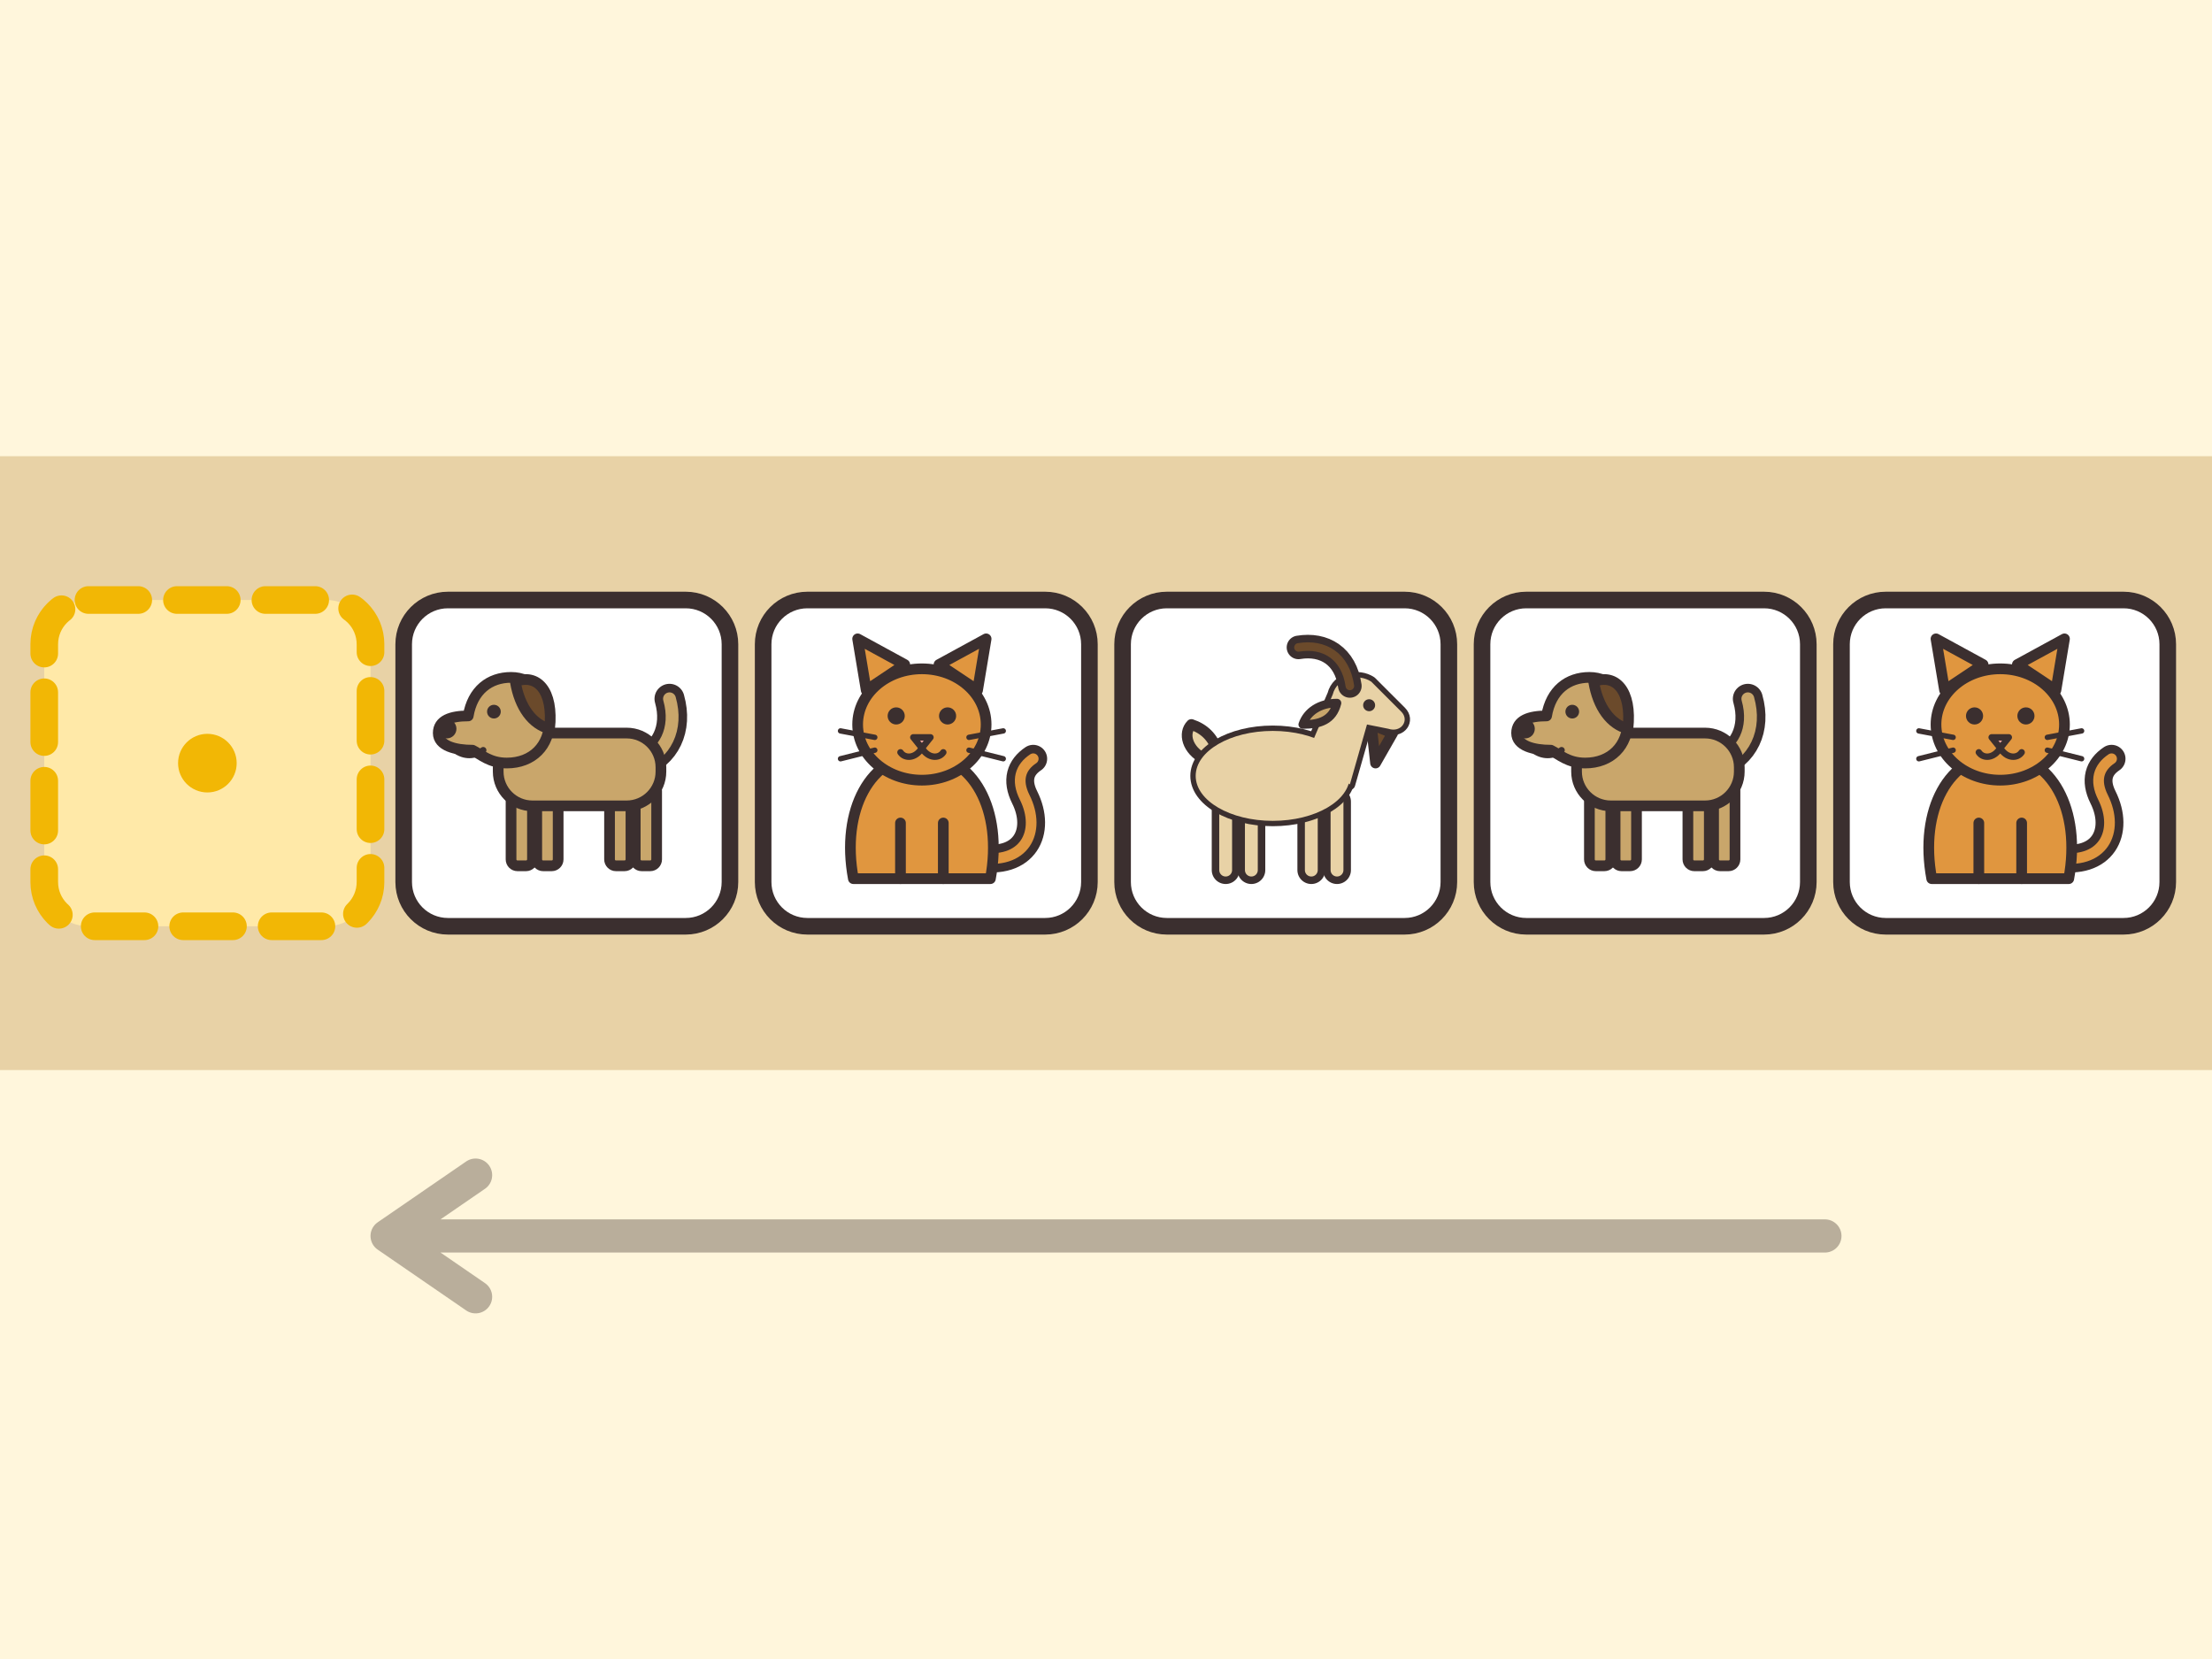
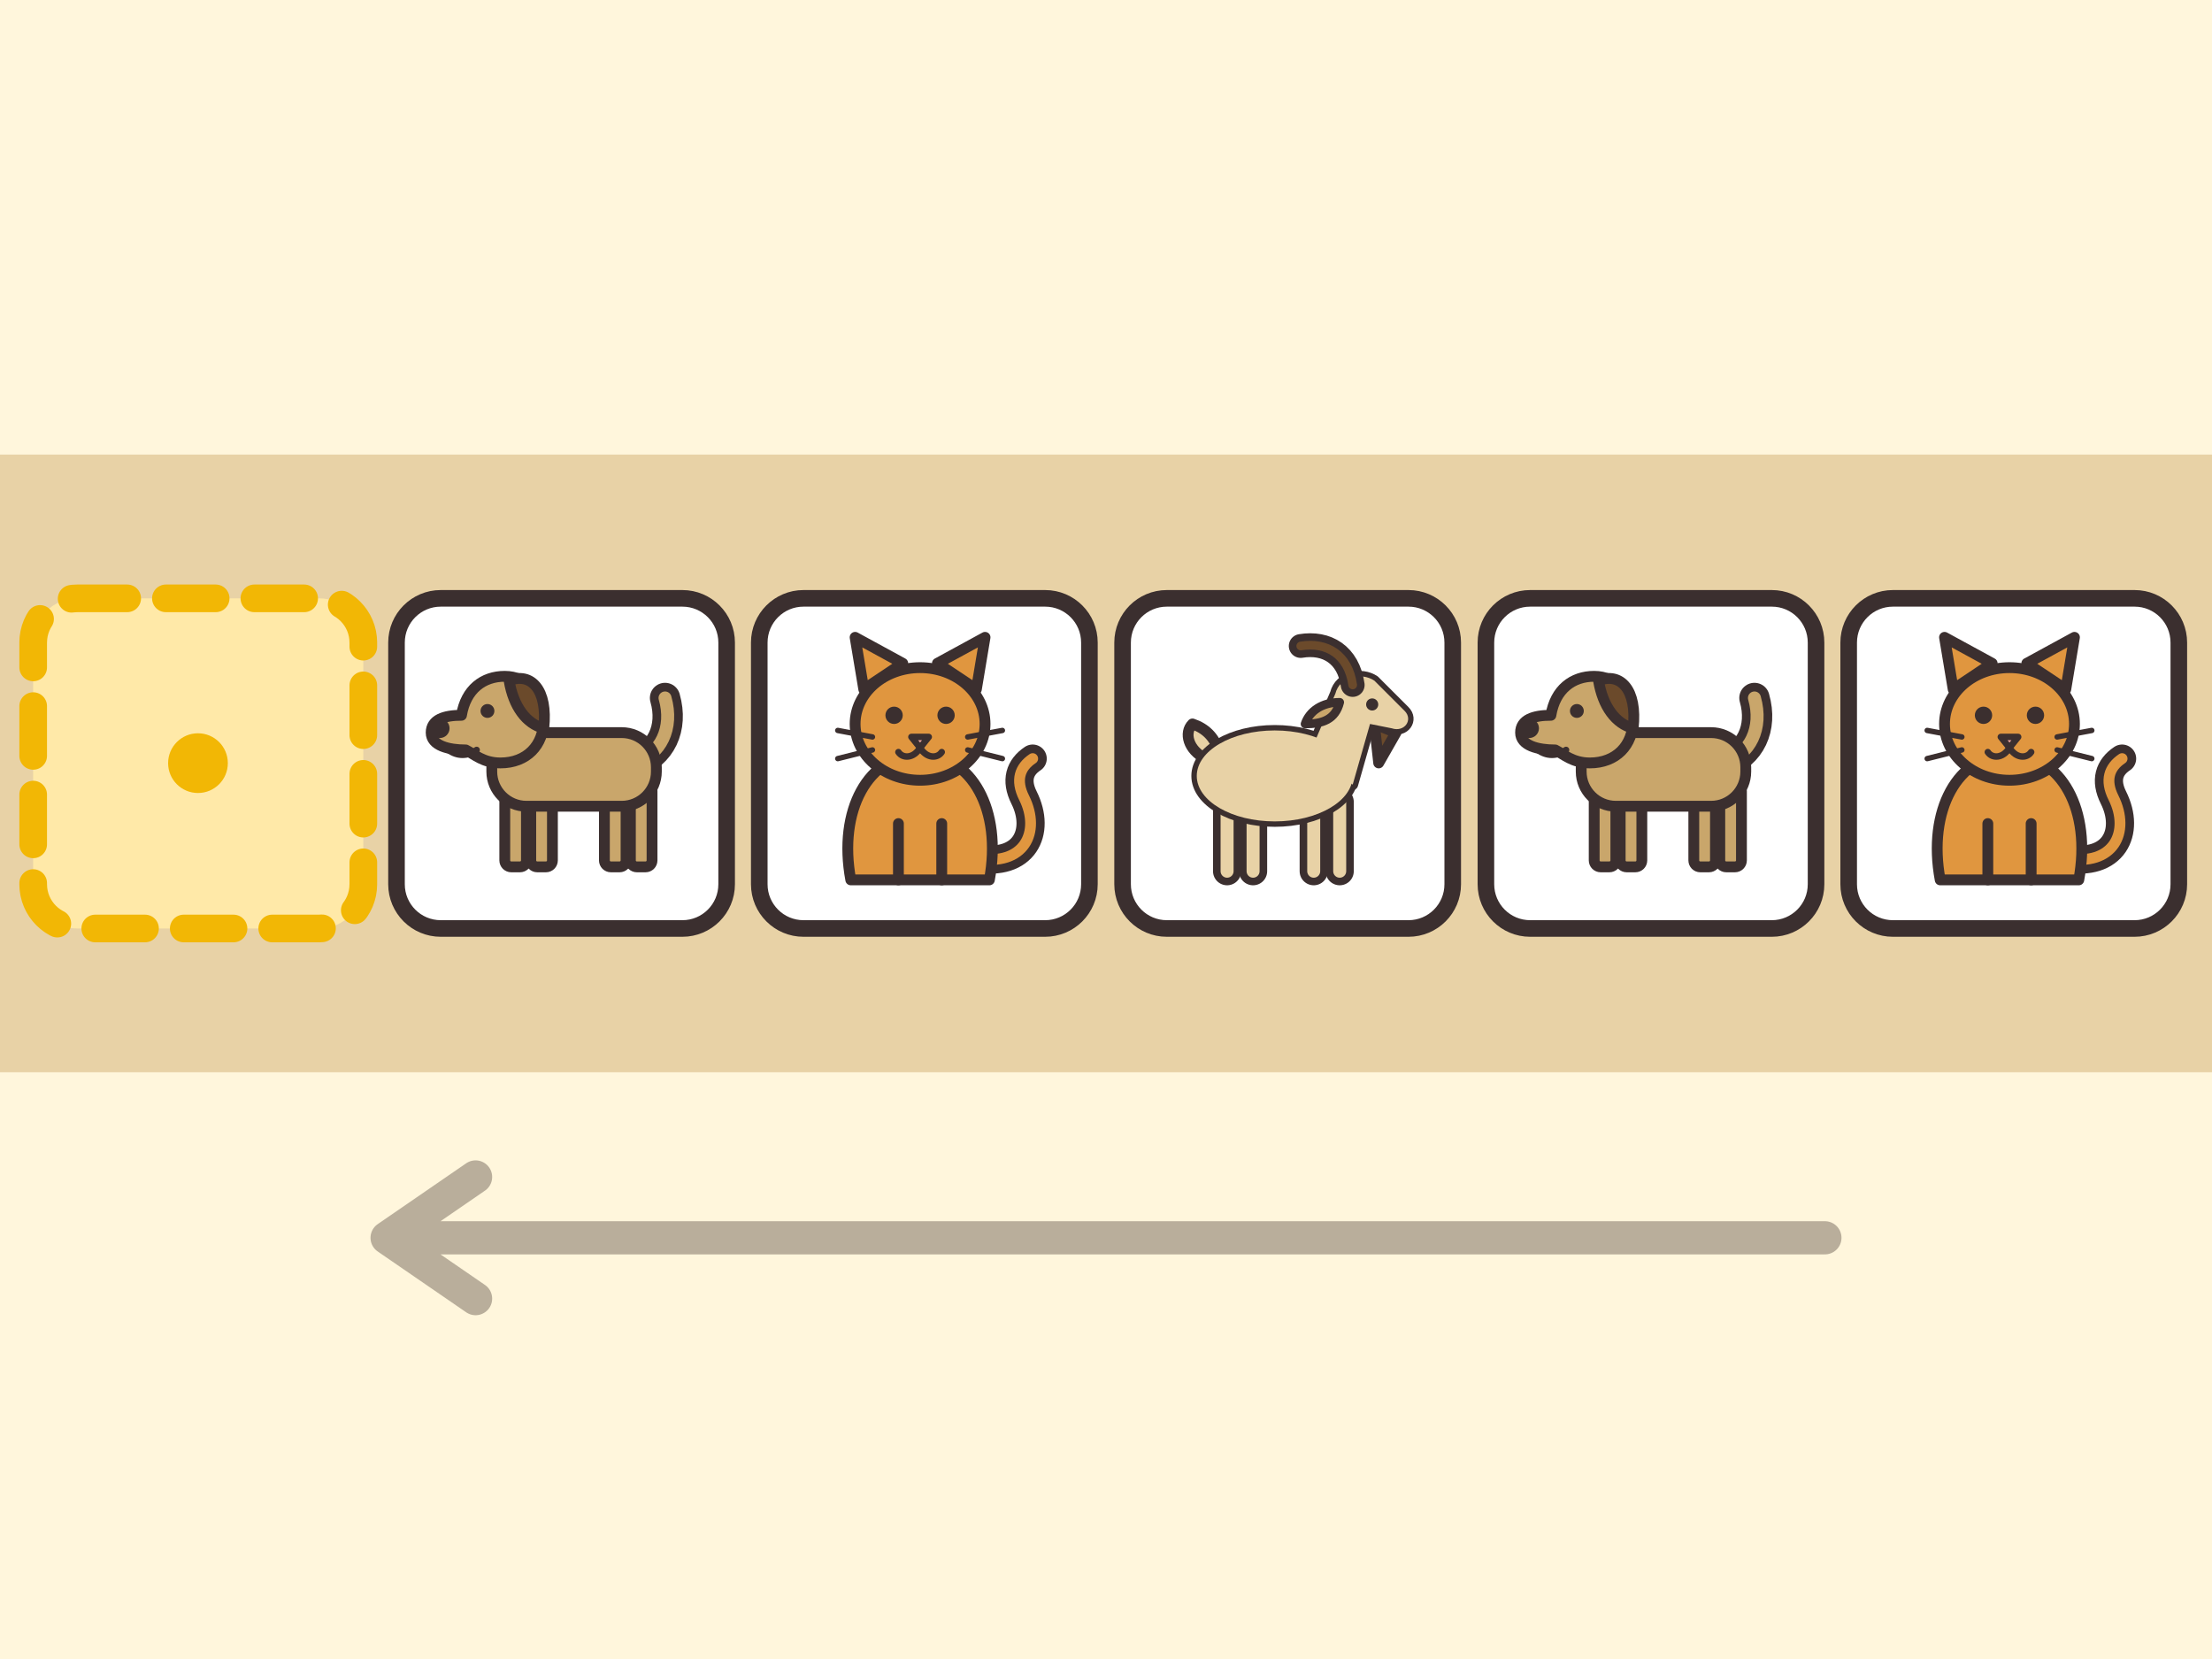
<svg xmlns="http://www.w3.org/2000/svg" viewBox="0 0 400 300">
  <rect width="400" height="300" fill="#fff6dc" />
-   <rect x="0" y="82.5" width="400" height="111.0" fill="#e8d2a6" />
-   <rect x="333.0" y="108.5" width="59.0" height="59.0" rx="8" fill="#ffffff" stroke="#3b2f2f" stroke-width="3" />
-   <g transform="translate(337.7 113.2) scale(0.3872)">
+   <rect x="0" y="82.2" width="400" height="111.7" fill="#e8d2a6" />
+   <rect x="334.3" y="108.2" width="59.7" height="59.7" rx="8" fill="#ffffff" stroke="#3b2f2f" stroke-width="3" />
+   <g transform="translate(339.1 112.9) scale(0.3916)">
    <g stroke="#3b2f2f" stroke-width="5" stroke-linejoin="round" stroke-linecap="round">
      <path d="M88 108c22 4 30-12 22-28-4-8-2-14 4-18" fill="none" stroke-width="13" />
      <path d="M88 108c22 4 30-12 22-28-4-8-2-14 4-18" fill="none" stroke="#e0963f" stroke-width="5" />
      <path d="M30 118c-6-32 8-58 32-58s38 26 32 58z" fill="#e0963f" />
      <path d="M52 118V92M72 118V92" fill="none" />
      <path d="M36 30l-4-24 22 12zM88 30l4-24-22 12z" fill="#e0963f" />
      <ellipse cx="62" cy="46" rx="30" ry="26" fill="#e0963f" />
      <circle cx="50" cy="42" r="4" fill="#3b2f2f" stroke="none" />
      <circle cx="74" cy="42" r="4" fill="#3b2f2f" stroke="none" />
      <path d="M58 52h8l-4 5z" fill="#f2a7a0" stroke-width="3" />
      <path d="M62 57c-3 5-8 5-10 2M62 57c3 5 8 5 10 2" fill="none" stroke-width="3" />
      <path d="M40 52l-16-3M40 58l-16 4M84 52l16-3M84 58l16 4" fill="none" stroke-width="2.5" />
    </g>
  </g>
-   <rect x="268.0" y="108.5" width="59.0" height="59.0" rx="8" fill="#ffffff" stroke="#3b2f2f" stroke-width="3" />
-   <g transform="translate(272.7 113.2) scale(0.3872)">
+   <rect x="268.7" y="108.2" width="59.7" height="59.7" rx="8" fill="#ffffff" stroke="#3b2f2f" stroke-width="3" />
+   <g transform="translate(273.4 112.9) scale(0.3916)">
    <path d="M98 64c12-4 18-16 14-30" fill="none" stroke="#3b2f2f" stroke-width="14" stroke-linecap="round" stroke-linejoin="round" />
    <path d="M98 64c12-4 18-16 14-30" fill="none" stroke="#c9a66b" stroke-width="6" stroke-linecap="round" stroke-linejoin="round" />
    <g stroke="#3b2f2f" stroke-width="5" stroke-linejoin="round" stroke-linecap="round">
      <rect x="38" y="74" width="10" height="38" rx="3" fill="#c9a66b" />
      <rect x="50" y="74" width="10" height="38" rx="3" fill="#c9a66b" />
      <rect x="84" y="74" width="10" height="38" rx="3" fill="#c9a66b" />
      <rect x="96" y="74" width="10" height="38" rx="3" fill="#c9a66b" />
      <rect x="32" y="50" width="76" height="34" rx="16" fill="#c9a66b" />
      <path d="M4 50c0-6 6-8 14-8 2-12 10-18 20-18s18 8 18 20-8 20-20 20c-8 0-12-4-16-6-8 0-16-2-16-8z" fill="#c9a66b" />
      <path d="M40 26c10-4 18 4 16 22-8-2-14-10-16-22z" fill="#6b4a2b" />
    </g>
    <circle cx="8" cy="48" r="4.5" fill="#3b2f2f" />
    <circle cx="30" cy="40" r="3.2" fill="#3b2f2f" />
    <path d="M12 58c4 3 9 3 13 0" fill="none" stroke="#3b2f2f" stroke-width="3" stroke-linecap="round" />
  </g>
-   <rect x="203.0" y="108.5" width="59.0" height="59.0" rx="8" fill="#ffffff" stroke="#3b2f2f" stroke-width="3" />
-   <g transform="translate(207.7 113.2) scale(0.3872)">
+   <rect x="203.0" y="108.2" width="59.7" height="59.7" rx="8" fill="#ffffff" stroke="#3b2f2f" stroke-width="3" />
+   <g transform="translate(207.8 112.9) scale(0.3916)">
    <g stroke="#3b2f2f" stroke-width="5" stroke-linejoin="round" stroke-linecap="round">
      <path d="M36 82V114" fill="none" stroke-width="13" />
      <path d="M36 82V114" fill="none" stroke="#e8d2a6" stroke-width="6" />
      <path d="M48 84V114" fill="none" stroke-width="13" />
      <path d="M48 84V114" fill="none" stroke="#e8d2a6" stroke-width="6" />
      <path d="M76 84V114" fill="none" stroke-width="13" />
      <path d="M76 84V114" fill="none" stroke="#e8d2a6" stroke-width="6" />
      <path d="M88 82V114" fill="none" stroke-width="13" />
      <path d="M88 82V114" fill="none" stroke="#e8d2a6" stroke-width="6" />
      <path d="M26 62c-8-4-10-12-6-16 6 2 10 6 12 12z" fill="#e8d2a6" />
      <path d="M104 46l2 18 8-14z" fill="#6b4a2b" />
      <ellipse cx="58" cy="70" rx="36" ry="21" fill="#e8d2a6" />
      <path d="M74 60L86 32c2-8 12-10 18-6l14 14c4 4 0 10-6 8l-10-2-8 28z" fill="#e8d2a6" />
      <ellipse cx="58" cy="70" rx="36" ry="21" fill="#e8d2a6" stroke="none" />
      <path d="M74 60L86 32c2-8 12-10 18-6l14 14c4 4 0 10-6 8l-10-2-8 28z" fill="#e8d2a6" stroke="none" />
      <path d="M94 28C92 14 82 8 70 10" fill="none" stroke-width="11" />
      <path d="M94 28C92 14 82 8 70 10" fill="none" stroke="#6b4a2b" stroke-width="4" />
      <path d="M88 36c-8 0-14 4-16 10 8 0 14-2 16-10z" fill="#c9a66b" stroke-width="4" />
      <circle cx="103" cy="37" r="2.8" fill="#3b2f2f" stroke="none" />
    </g>
  </g>
-   <rect x="138.0" y="108.5" width="59.0" height="59.0" rx="8" fill="#ffffff" stroke="#3b2f2f" stroke-width="3" />
-   <g transform="translate(142.7 113.2) scale(0.3872)">
+   <rect x="137.3" y="108.2" width="59.7" height="59.7" rx="8" fill="#ffffff" stroke="#3b2f2f" stroke-width="3" />
+   <g transform="translate(142.1 112.9) scale(0.3916)">
    <g stroke="#3b2f2f" stroke-width="5" stroke-linejoin="round" stroke-linecap="round">
      <path d="M88 108c22 4 30-12 22-28-4-8-2-14 4-18" fill="none" stroke-width="13" />
      <path d="M88 108c22 4 30-12 22-28-4-8-2-14 4-18" fill="none" stroke="#e0963f" stroke-width="5" />
      <path d="M30 118c-6-32 8-58 32-58s38 26 32 58z" fill="#e0963f" />
      <path d="M52 118V92M72 118V92" fill="none" />
      <path d="M36 30l-4-24 22 12zM88 30l4-24-22 12z" fill="#e0963f" />
      <ellipse cx="62" cy="46" rx="30" ry="26" fill="#e0963f" />
      <circle cx="50" cy="42" r="4" fill="#3b2f2f" stroke="none" />
      <circle cx="74" cy="42" r="4" fill="#3b2f2f" stroke="none" />
      <path d="M58 52h8l-4 5z" fill="#f2a7a0" stroke-width="3" />
      <path d="M62 57c-3 5-8 5-10 2M62 57c3 5 8 5 10 2" fill="none" stroke-width="3" />
      <path d="M40 52l-16-3M40 58l-16 4M84 52l16-3M84 58l16 4" fill="none" stroke-width="2.5" />
    </g>
  </g>
-   <rect x="73.0" y="108.5" width="59.0" height="59.0" rx="8" fill="#ffffff" stroke="#3b2f2f" stroke-width="3" />
-   <g transform="translate(77.7 113.2) scale(0.3872)">
+   <rect x="71.7" y="108.2" width="59.7" height="59.7" rx="8" fill="#ffffff" stroke="#3b2f2f" stroke-width="3" />
+   <g transform="translate(76.4 112.9) scale(0.3916)">
    <path d="M98 64c12-4 18-16 14-30" fill="none" stroke="#3b2f2f" stroke-width="14" stroke-linecap="round" stroke-linejoin="round" />
    <path d="M98 64c12-4 18-16 14-30" fill="none" stroke="#c9a66b" stroke-width="6" stroke-linecap="round" stroke-linejoin="round" />
    <g stroke="#3b2f2f" stroke-width="5" stroke-linejoin="round" stroke-linecap="round">
      <rect x="38" y="74" width="10" height="38" rx="3" fill="#c9a66b" />
      <rect x="50" y="74" width="10" height="38" rx="3" fill="#c9a66b" />
      <rect x="84" y="74" width="10" height="38" rx="3" fill="#c9a66b" />
      <rect x="96" y="74" width="10" height="38" rx="3" fill="#c9a66b" />
      <rect x="32" y="50" width="76" height="34" rx="16" fill="#c9a66b" />
      <path d="M4 50c0-6 6-8 14-8 2-12 10-18 20-18s18 8 18 20-8 20-20 20c-8 0-12-4-16-6-8 0-16-2-16-8z" fill="#c9a66b" />
      <path d="M40 26c10-4 18 4 16 22-8-2-14-10-16-22z" fill="#6b4a2b" />
    </g>
    <circle cx="8" cy="48" r="4.5" fill="#3b2f2f" />
    <circle cx="30" cy="40" r="3.2" fill="#3b2f2f" />
    <path d="M12 58c4 3 9 3 13 0" fill="none" stroke="#3b2f2f" stroke-width="3" stroke-linecap="round" />
  </g>
-   <rect x="8.0" y="108.5" width="59.0" height="59.0" rx="8" fill="#ffe9a8" stroke="#f2b705" stroke-width="5" stroke-dasharray="9 7" stroke-linecap="round" />
-   <circle cx="37.5" cy="138.0" r="5.3" fill="#f2b705" />
-   <path d="M330 223.5H70M86 212.5L70 223.5L86 234.5" fill="none" stroke="#b9ae9b" stroke-width="6" stroke-linecap="round" stroke-linejoin="round" />
+   <rect x="6.0" y="108.2" width="59.7" height="59.7" rx="8" fill="#ffe9a8" stroke="#f2b705" stroke-width="5" stroke-dasharray="9 7" stroke-linecap="round" />
+   <circle cx="35.8" cy="138.0" r="5.4" fill="#f2b705" />
+   <path d="M330 223.833H70M86 212.833L70 223.833L86 234.833" fill="none" stroke="#b9ae9b" stroke-width="6" stroke-linecap="round" stroke-linejoin="round" />
</svg>
